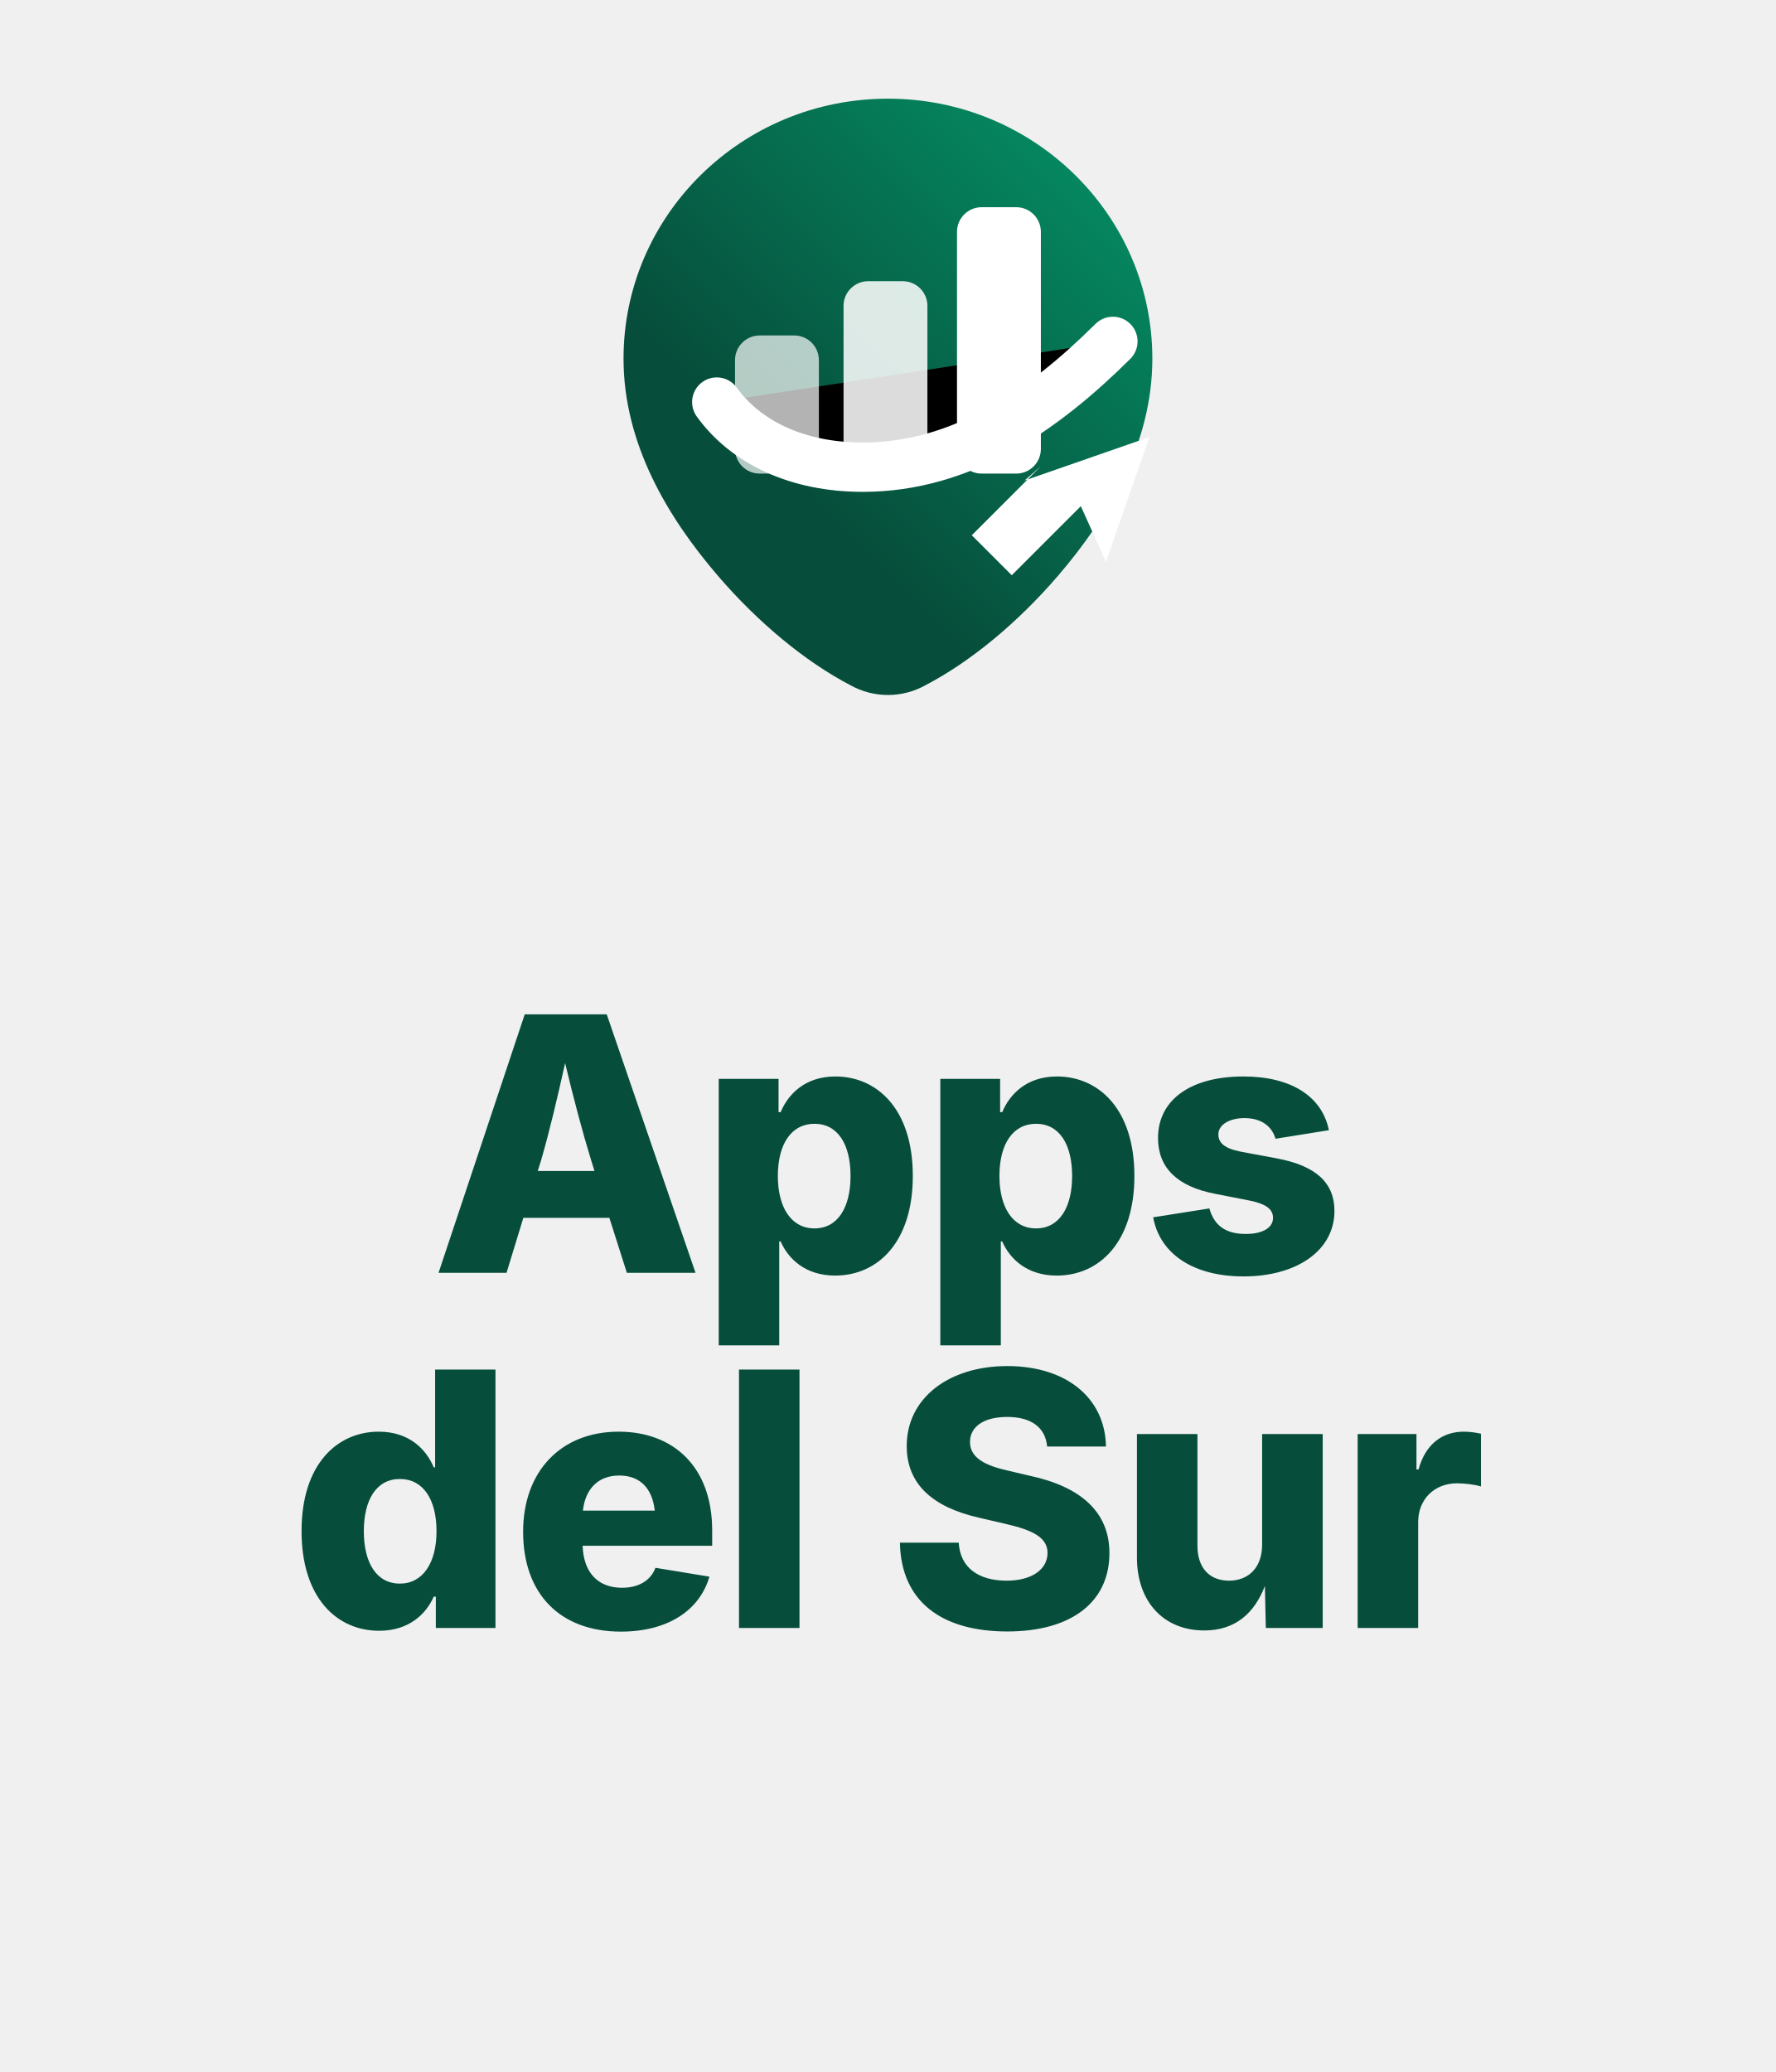
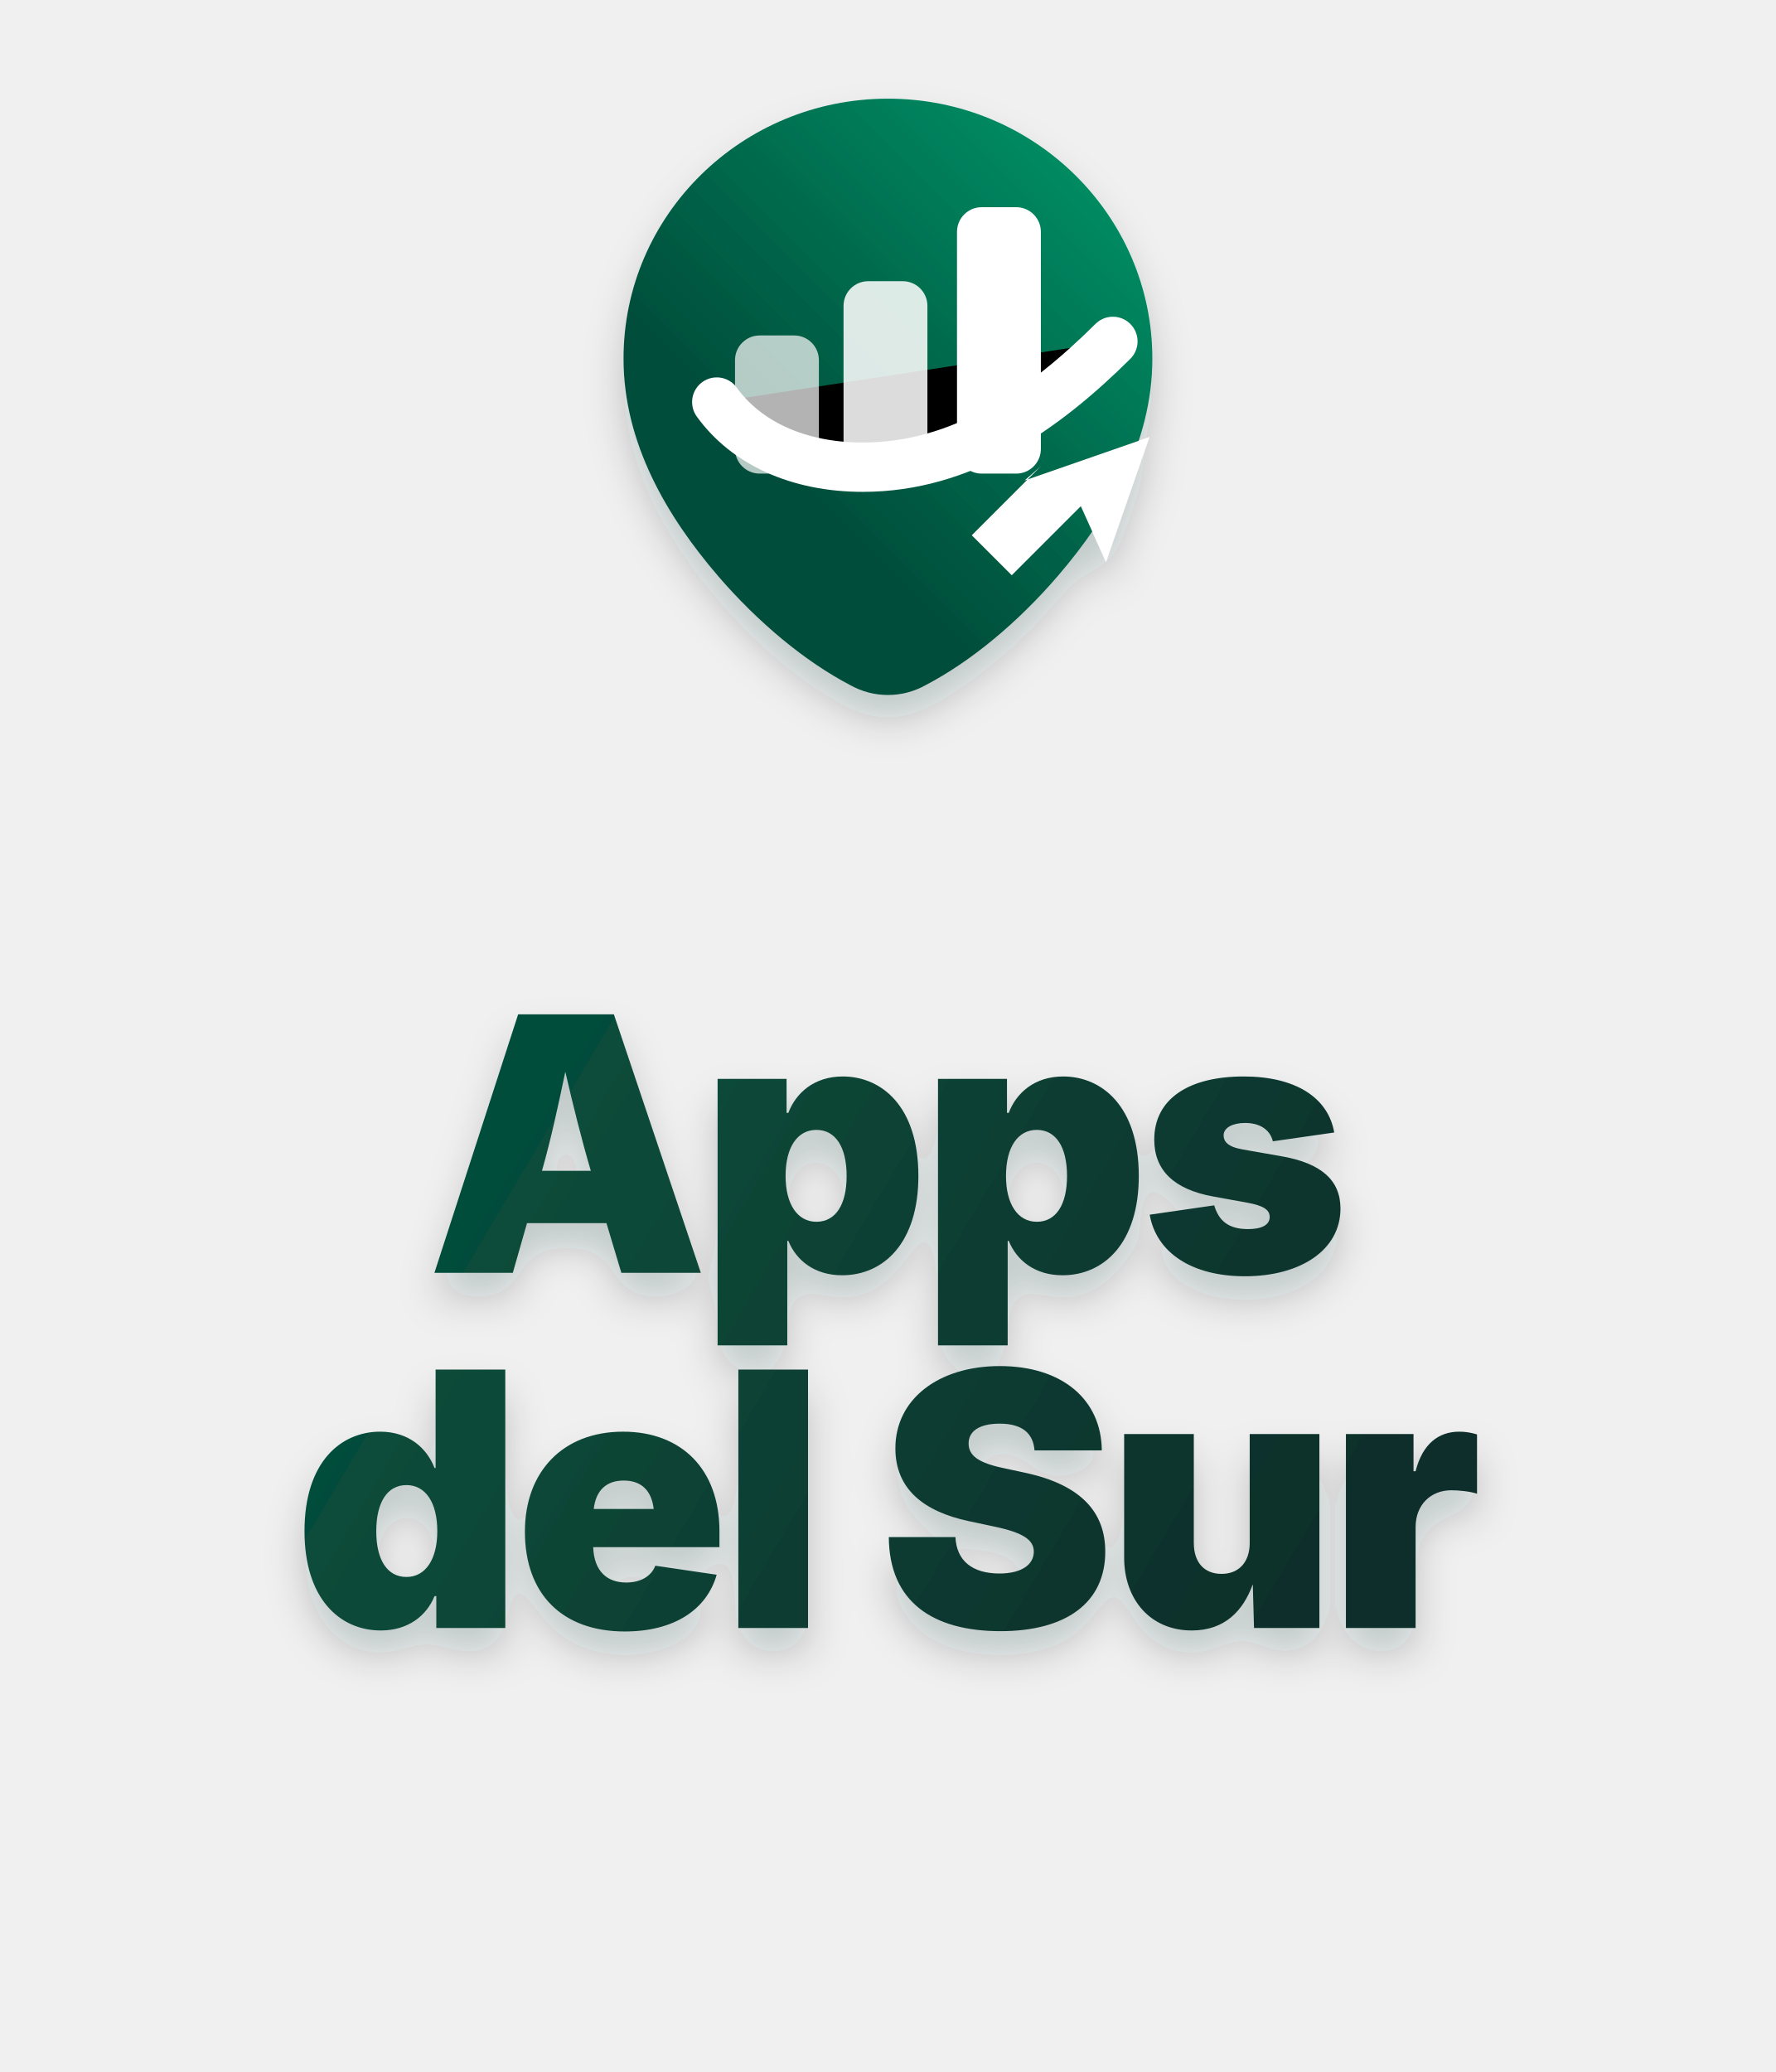
<svg xmlns="http://www.w3.org/2000/svg" viewBox="0 0 360 420" role="img" aria-labelledby="title desc">
  <defs>
-     <linearGradient id="g" x1="105" y1="145" x2="240" y2="10" gradientUnits="userSpaceOnUse">
+     <linearGradient id="mark" x1="105" y1="145" x2="240" y2="10" gradientUnits="userSpaceOnUse">
      <stop stop-color="#064E3B" />
-       <stop offset="0.56" stop-color="#059669" />
+       <stop offset=".52" stop-color="#059669" />
      <stop offset="1" stop-color="#7ED957" />
    </linearGradient>
+     <linearGradient id="text" x1="94" y1="236" x2="266" y2="338" gradientUnits="userSpaceOnUse">
+       <stop stop-color="#064E3B" />
+       <stop offset="1" stop-color="#0F2D2A" />
+     </linearGradient>
+     <filter id="shadow" x="-20%" y="-10%" width="140%" height="125%" color-interpolation-filters="sRGB">
+       <feDropShadow dx="0" dy="5" stdDeviation="4" flood-color="#03241F" flood-opacity=".2" />
+     </filter>
  </defs>
-   <g transform="translate(116 12)">
-     <path d="M64 8c29.6 0 53.6 23.6 53.6 52.7 0 17.1-8.8 32-19.2 44.1-8.1 9.4-17.6 17.3-26.8 22.1a15.6 15.6 0 0 1-15.2 0c-9.2-4.8-18.7-12.7-26.8-22.1C19.2 92.7 10.4 77.8 10.4 60.7 10.4 31.6 34.4 8 64 8Z" fill="url(#g)" />
+   <g transform="translate(116 12)" filter="url(#shadow)">
+     <path d="M64 8c29.6 0 53.6 23.6 53.6 52.7 0 17.1-8.8 32-19.2 44.1-8.1 9.4-17.6 17.3-26.8 22.1a15.6 15.6 0 0 1-15.2 0c-9.2-4.8-18.7-12.7-26.8-22.1C19.2 92.7 10.4 77.8 10.4 60.7 10.4 31.6 34.4 8 64 8Z" fill="url(#mark)" />
    <path d="M29.3 69.5c5.9 8.2 16.4 13.2 29.6 13.2 20.1 0 36.6-11.5 50.7-25.5" stroke="#fff" stroke-width="10" stroke-linecap="round" />
-     <path d="M91.7 85.4 117 76.6l-8.8 25.3-5.1-11.3-14 14-8.1-8.1 14-14-3.3 2.9Z" fill="#fff" />
    <rect x="33" y="56" width="17" height="28" rx="5" fill="#fff" opacity=".7" />
    <rect x="55" y="45" width="17" height="39" rx="5" fill="#fff" opacity=".86" />
    <rect x="78" y="30" width="17" height="54" rx="5" fill="#fff" />
+     <path d="M91.7 85.4 117 76.6l-8.8 25.3-5.1-11.3-14 14-8.1-8.1 14-14-3.3 2.9Z" fill="#fff" />
  </g>
-   <text x="180" y="258" text-anchor="middle" fill="#064E3B" font-family="Inter, ui-sans-serif, system-ui, -apple-system, BlinkMacSystemFont, Segoe UI, sans-serif" font-size="72" font-weight="800" letter-spacing="-1">Apps</text>
-   <text x="180" y="330" text-anchor="middle" fill="#064E3B" font-family="Inter, ui-sans-serif, system-ui, -apple-system, BlinkMacSystemFont, Segoe UI, sans-serif" font-size="72" font-weight="800" letter-spacing="-1">del Sur</text>
+   <g filter="url(#shadow)">
+     <text x="180" y="258" text-anchor="middle" fill="url(#text)" font-family="Inter, ui-sans-serif, system-ui, -apple-system, BlinkMacSystemFont, Segoe UI, sans-serif" font-size="72" font-weight="850" letter-spacing="-1.8">Apps</text>
+     <text x="180" y="330" text-anchor="middle" fill="url(#text)" font-family="Inter, ui-sans-serif, system-ui, -apple-system, BlinkMacSystemFont, Segoe UI, sans-serif" font-size="72" font-weight="850" letter-spacing="-1.8">del Sur</text>
+   </g>
</svg>
